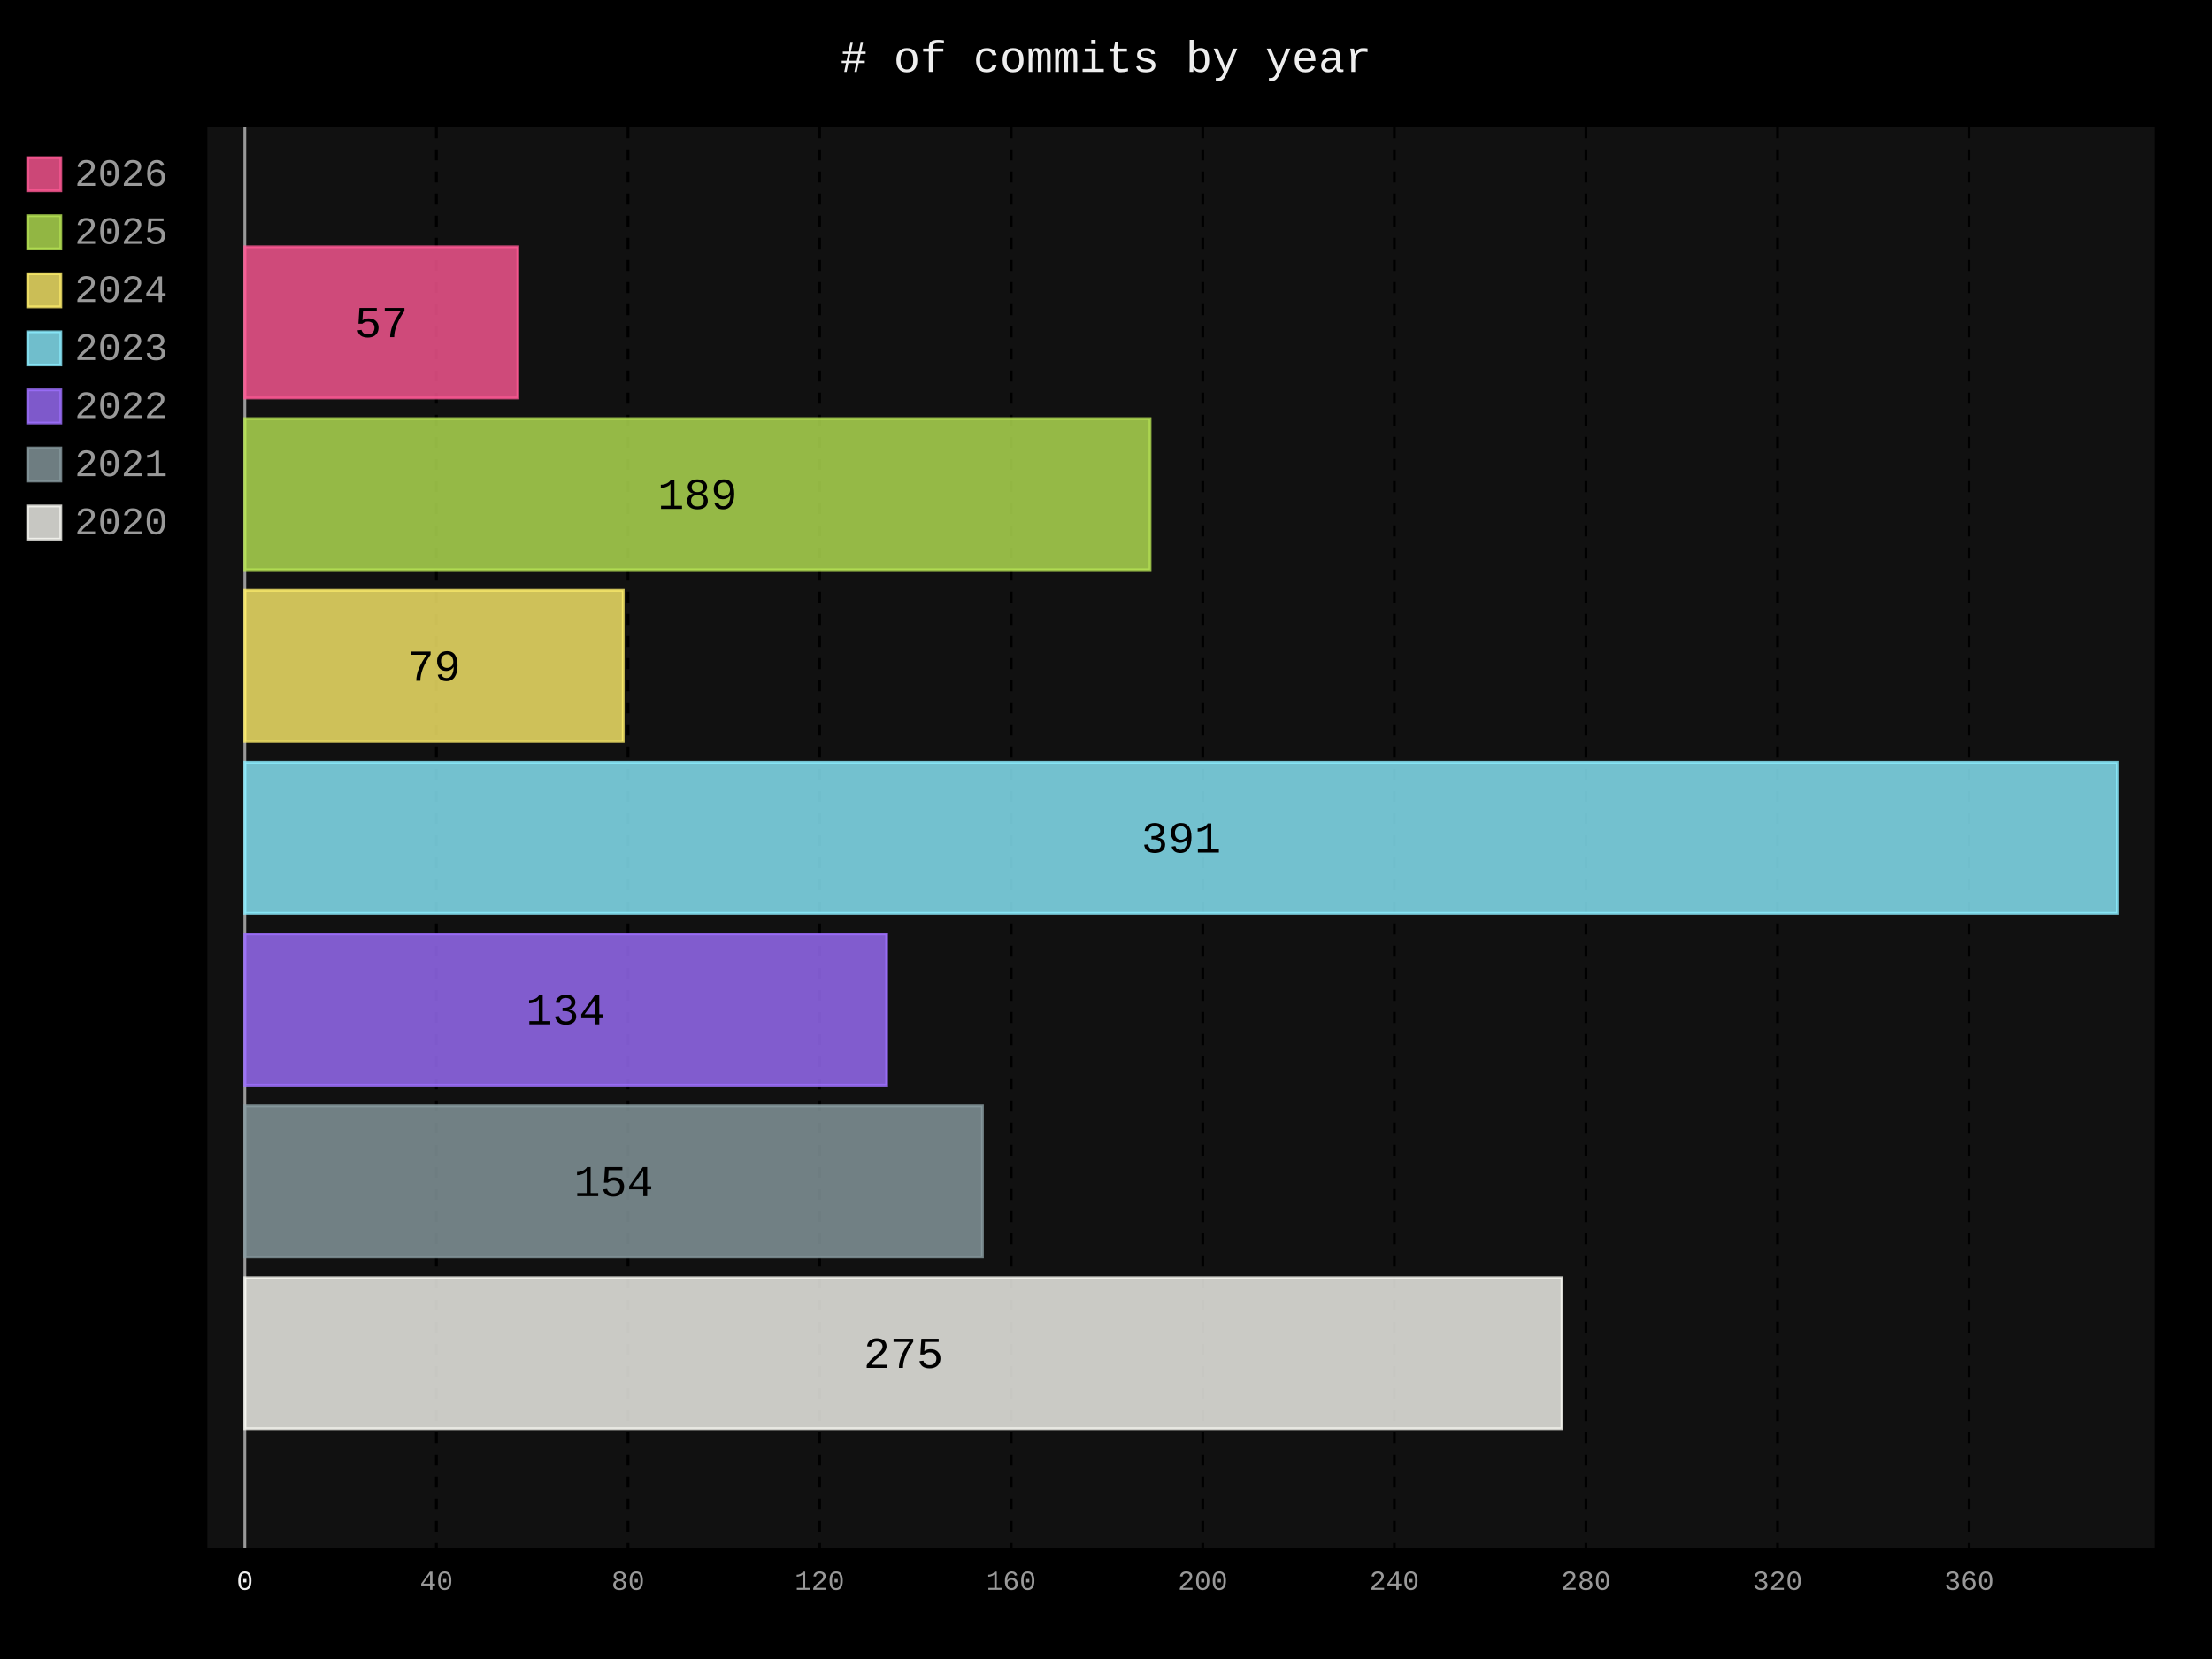
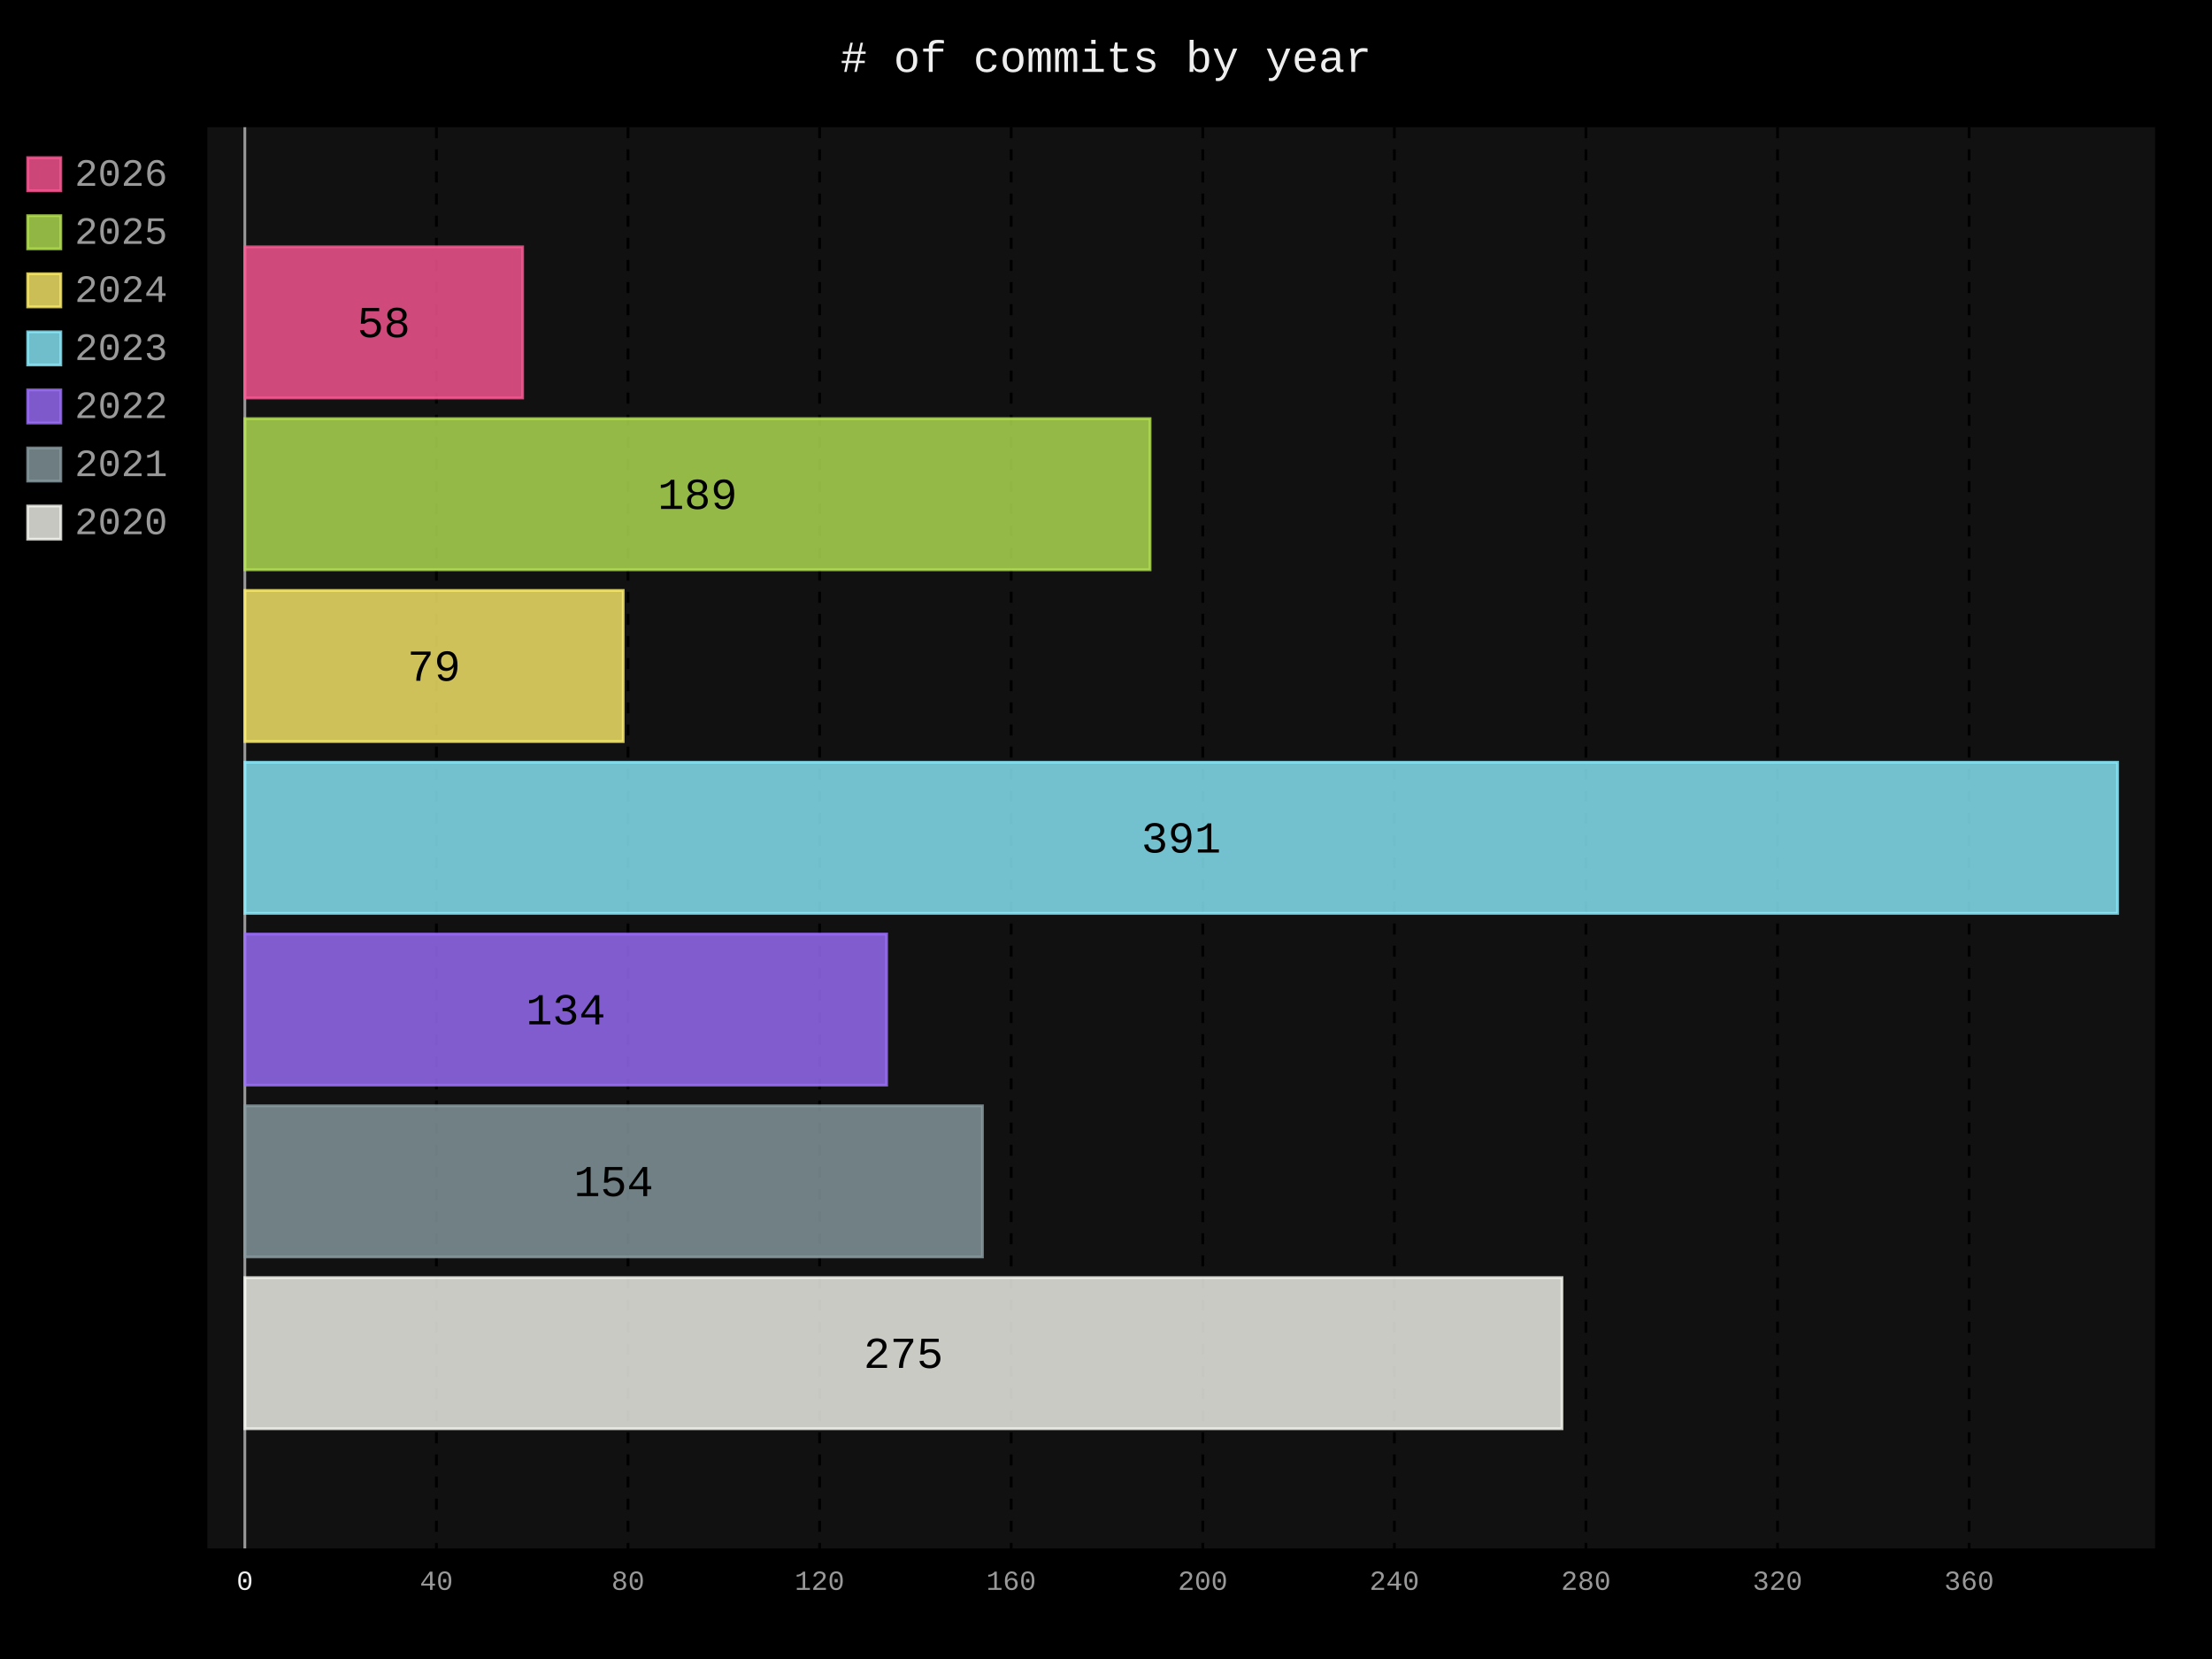
- <svg xmlns="http://www.w3.org/2000/svg" id="chart-67b7b37f-1673-40d7-9f81-91a64629f293" class="pygal-chart" viewBox="0 0 800 600">
+ <svg xmlns="http://www.w3.org/2000/svg" id="chart-731b0091-5866-4162-9586-e07c17d5c562" class="pygal-chart" viewBox="0 0 800 600">
  <defs>
-     <style type="text/css">#chart-67b7b37f-1673-40d7-9f81-91a64629f293{-webkit-user-select:none;-webkit-font-smoothing:antialiased;font-family:Consolas,"Liberation Mono",Menlo,Courier,monospace}#chart-67b7b37f-1673-40d7-9f81-91a64629f293 .title{font-family:Consolas,"Liberation Mono",Menlo,Courier,monospace;font-size:16px}#chart-67b7b37f-1673-40d7-9f81-91a64629f293 .legends .legend text{font-family:Consolas,"Liberation Mono",Menlo,Courier,monospace;font-size:14px}#chart-67b7b37f-1673-40d7-9f81-91a64629f293 .axis text{font-family:Consolas,"Liberation Mono",Menlo,Courier,monospace;font-size:10px}#chart-67b7b37f-1673-40d7-9f81-91a64629f293 .axis text.major{font-family:Consolas,"Liberation Mono",Menlo,Courier,monospace;font-size:10px}#chart-67b7b37f-1673-40d7-9f81-91a64629f293 .text-overlay text.value{font-family:Consolas,"Liberation Mono",Menlo,Courier,monospace;font-size:16px}#chart-67b7b37f-1673-40d7-9f81-91a64629f293 .text-overlay text.label{font-family:Consolas,"Liberation Mono",Menlo,Courier,monospace;font-size:10px}#chart-67b7b37f-1673-40d7-9f81-91a64629f293 .tooltip{font-family:Consolas,"Liberation Mono",Menlo,Courier,monospace;font-size:14px}#chart-67b7b37f-1673-40d7-9f81-91a64629f293 text.no_data{font-family:Consolas,"Liberation Mono",Menlo,Courier,monospace;font-size:64px}
- #chart-67b7b37f-1673-40d7-9f81-91a64629f293{background-color:black}#chart-67b7b37f-1673-40d7-9f81-91a64629f293 path,#chart-67b7b37f-1673-40d7-9f81-91a64629f293 line,#chart-67b7b37f-1673-40d7-9f81-91a64629f293 rect,#chart-67b7b37f-1673-40d7-9f81-91a64629f293 circle{-webkit-transition:250ms;-moz-transition:250ms;transition:250ms}#chart-67b7b37f-1673-40d7-9f81-91a64629f293 .graph &gt; .background{fill:black}#chart-67b7b37f-1673-40d7-9f81-91a64629f293 .plot &gt; .background{fill:#111}#chart-67b7b37f-1673-40d7-9f81-91a64629f293 .graph{fill:#999}#chart-67b7b37f-1673-40d7-9f81-91a64629f293 text.no_data{fill:#eee}#chart-67b7b37f-1673-40d7-9f81-91a64629f293 .title{fill:#eee}#chart-67b7b37f-1673-40d7-9f81-91a64629f293 .legends .legend text{fill:#999}#chart-67b7b37f-1673-40d7-9f81-91a64629f293 .legends .legend:hover text{fill:#eee}#chart-67b7b37f-1673-40d7-9f81-91a64629f293 .axis .line{stroke:#eee}#chart-67b7b37f-1673-40d7-9f81-91a64629f293 .axis .guide.line{stroke:#555}#chart-67b7b37f-1673-40d7-9f81-91a64629f293 .axis .major.line{stroke:#999}#chart-67b7b37f-1673-40d7-9f81-91a64629f293 .axis text.major{fill:#eee}#chart-67b7b37f-1673-40d7-9f81-91a64629f293 .axis.y .guides:hover .guide.line,#chart-67b7b37f-1673-40d7-9f81-91a64629f293 .line-graph .axis.x .guides:hover .guide.line,#chart-67b7b37f-1673-40d7-9f81-91a64629f293 .stackedline-graph .axis.x .guides:hover .guide.line,#chart-67b7b37f-1673-40d7-9f81-91a64629f293 .xy-graph .axis.x .guides:hover .guide.line{stroke:#eee}#chart-67b7b37f-1673-40d7-9f81-91a64629f293 .axis .guides:hover text{fill:#eee}#chart-67b7b37f-1673-40d7-9f81-91a64629f293 .reactive{fill-opacity:.8;stroke-opacity:.8;stroke-width:1}#chart-67b7b37f-1673-40d7-9f81-91a64629f293 .ci{stroke:#999}#chart-67b7b37f-1673-40d7-9f81-91a64629f293 .reactive.active,#chart-67b7b37f-1673-40d7-9f81-91a64629f293 .active .reactive{fill-opacity:.4;stroke-opacity:.9;stroke-width:4}#chart-67b7b37f-1673-40d7-9f81-91a64629f293 .ci .reactive.active{stroke-width:1.5}#chart-67b7b37f-1673-40d7-9f81-91a64629f293 .series text{fill:#eee}#chart-67b7b37f-1673-40d7-9f81-91a64629f293 .tooltip rect{fill:#111;stroke:#eee;-webkit-transition:opacity 250ms;-moz-transition:opacity 250ms;transition:opacity 250ms}#chart-67b7b37f-1673-40d7-9f81-91a64629f293 .tooltip .label{fill:#999}#chart-67b7b37f-1673-40d7-9f81-91a64629f293 .tooltip .label{fill:#999}#chart-67b7b37f-1673-40d7-9f81-91a64629f293 .tooltip .legend{font-size:.8em;fill:#555}#chart-67b7b37f-1673-40d7-9f81-91a64629f293 .tooltip .x_label{font-size:.6em;fill:#eee}#chart-67b7b37f-1673-40d7-9f81-91a64629f293 .tooltip .xlink{font-size:.5em;text-decoration:underline}#chart-67b7b37f-1673-40d7-9f81-91a64629f293 .tooltip .value{font-size:1.5em}#chart-67b7b37f-1673-40d7-9f81-91a64629f293 .bound{font-size:.5em}#chart-67b7b37f-1673-40d7-9f81-91a64629f293 .max-value{font-size:.75em;fill:#555}#chart-67b7b37f-1673-40d7-9f81-91a64629f293 .map-element{fill:#111;stroke:#555 !important}#chart-67b7b37f-1673-40d7-9f81-91a64629f293 .map-element .reactive{fill-opacity:inherit;stroke-opacity:inherit}#chart-67b7b37f-1673-40d7-9f81-91a64629f293 .color-0,#chart-67b7b37f-1673-40d7-9f81-91a64629f293 .color-0 a:visited{stroke:#ff5995;fill:#ff5995}#chart-67b7b37f-1673-40d7-9f81-91a64629f293 .color-1,#chart-67b7b37f-1673-40d7-9f81-91a64629f293 .color-1 a:visited{stroke:#b6e354;fill:#b6e354}#chart-67b7b37f-1673-40d7-9f81-91a64629f293 .color-2,#chart-67b7b37f-1673-40d7-9f81-91a64629f293 .color-2 a:visited{stroke:#feed6c;fill:#feed6c}#chart-67b7b37f-1673-40d7-9f81-91a64629f293 .color-3,#chart-67b7b37f-1673-40d7-9f81-91a64629f293 .color-3 a:visited{stroke:#8cedff;fill:#8cedff}#chart-67b7b37f-1673-40d7-9f81-91a64629f293 .color-4,#chart-67b7b37f-1673-40d7-9f81-91a64629f293 .color-4 a:visited{stroke:#9e6ffe;fill:#9e6ffe}#chart-67b7b37f-1673-40d7-9f81-91a64629f293 .color-5,#chart-67b7b37f-1673-40d7-9f81-91a64629f293 .color-5 a:visited{stroke:#899ca1;fill:#899ca1}#chart-67b7b37f-1673-40d7-9f81-91a64629f293 .color-6,#chart-67b7b37f-1673-40d7-9f81-91a64629f293 .color-6 a:visited{stroke:#f8f8f2;fill:#f8f8f2}#chart-67b7b37f-1673-40d7-9f81-91a64629f293 .text-overlay .color-0 text{fill:black}#chart-67b7b37f-1673-40d7-9f81-91a64629f293 .text-overlay .color-1 text{fill:black}#chart-67b7b37f-1673-40d7-9f81-91a64629f293 .text-overlay .color-2 text{fill:black}#chart-67b7b37f-1673-40d7-9f81-91a64629f293 .text-overlay .color-3 text{fill:black}#chart-67b7b37f-1673-40d7-9f81-91a64629f293 .text-overlay .color-4 text{fill:black}#chart-67b7b37f-1673-40d7-9f81-91a64629f293 .text-overlay .color-5 text{fill:black}#chart-67b7b37f-1673-40d7-9f81-91a64629f293 .text-overlay .color-6 text{fill:black}
- #chart-67b7b37f-1673-40d7-9f81-91a64629f293 text.no_data{text-anchor:middle}#chart-67b7b37f-1673-40d7-9f81-91a64629f293 .guide.line{fill:none}#chart-67b7b37f-1673-40d7-9f81-91a64629f293 .centered{text-anchor:middle}#chart-67b7b37f-1673-40d7-9f81-91a64629f293 .title{text-anchor:middle}#chart-67b7b37f-1673-40d7-9f81-91a64629f293 .legends .legend text{fill-opacity:1}#chart-67b7b37f-1673-40d7-9f81-91a64629f293 .axis.x text{text-anchor:middle}#chart-67b7b37f-1673-40d7-9f81-91a64629f293 .axis.x:not(.web) text[transform]{text-anchor:start}#chart-67b7b37f-1673-40d7-9f81-91a64629f293 .axis.x:not(.web) text[transform].backwards{text-anchor:end}#chart-67b7b37f-1673-40d7-9f81-91a64629f293 .axis.y text{text-anchor:end}#chart-67b7b37f-1673-40d7-9f81-91a64629f293 .axis.y text[transform].backwards{text-anchor:start}#chart-67b7b37f-1673-40d7-9f81-91a64629f293 .axis.y2 text{text-anchor:start}#chart-67b7b37f-1673-40d7-9f81-91a64629f293 .axis.y2 text[transform].backwards{text-anchor:end}#chart-67b7b37f-1673-40d7-9f81-91a64629f293 .axis .guide.line{stroke-dasharray:4,4;stroke:black}#chart-67b7b37f-1673-40d7-9f81-91a64629f293 .axis .major.guide.line{stroke-dasharray:6,6;stroke:black}#chart-67b7b37f-1673-40d7-9f81-91a64629f293 .horizontal .axis.y .guide.line,#chart-67b7b37f-1673-40d7-9f81-91a64629f293 .horizontal .axis.y2 .guide.line,#chart-67b7b37f-1673-40d7-9f81-91a64629f293 .vertical .axis.x .guide.line{opacity:0}#chart-67b7b37f-1673-40d7-9f81-91a64629f293 .horizontal .axis.always_show .guide.line,#chart-67b7b37f-1673-40d7-9f81-91a64629f293 .vertical .axis.always_show .guide.line{opacity:1 !important}#chart-67b7b37f-1673-40d7-9f81-91a64629f293 .axis.y .guides:hover .guide.line,#chart-67b7b37f-1673-40d7-9f81-91a64629f293 .axis.y2 .guides:hover .guide.line,#chart-67b7b37f-1673-40d7-9f81-91a64629f293 .axis.x .guides:hover .guide.line{opacity:1}#chart-67b7b37f-1673-40d7-9f81-91a64629f293 .axis .guides:hover text{opacity:1}#chart-67b7b37f-1673-40d7-9f81-91a64629f293 .nofill{fill:none}#chart-67b7b37f-1673-40d7-9f81-91a64629f293 .subtle-fill{fill-opacity:.2}#chart-67b7b37f-1673-40d7-9f81-91a64629f293 .dot{stroke-width:1px;fill-opacity:1;stroke-opacity:1}#chart-67b7b37f-1673-40d7-9f81-91a64629f293 .dot.active{stroke-width:5px}#chart-67b7b37f-1673-40d7-9f81-91a64629f293 .dot.negative{fill:transparent}#chart-67b7b37f-1673-40d7-9f81-91a64629f293 text,#chart-67b7b37f-1673-40d7-9f81-91a64629f293 tspan{stroke:none !important}#chart-67b7b37f-1673-40d7-9f81-91a64629f293 .series text.active{opacity:1}#chart-67b7b37f-1673-40d7-9f81-91a64629f293 .tooltip rect{fill-opacity:.95;stroke-width:.5}#chart-67b7b37f-1673-40d7-9f81-91a64629f293 .tooltip text{fill-opacity:1}#chart-67b7b37f-1673-40d7-9f81-91a64629f293 .showable{visibility:hidden}#chart-67b7b37f-1673-40d7-9f81-91a64629f293 .showable.shown{visibility:visible}#chart-67b7b37f-1673-40d7-9f81-91a64629f293 .gauge-background{fill:rgba(229,229,229,1);stroke:none}#chart-67b7b37f-1673-40d7-9f81-91a64629f293 .bg-lines{stroke:black;stroke-width:2px}</style>
+     <style type="text/css">#chart-731b0091-5866-4162-9586-e07c17d5c562{-webkit-user-select:none;-webkit-font-smoothing:antialiased;font-family:Consolas,"Liberation Mono",Menlo,Courier,monospace}#chart-731b0091-5866-4162-9586-e07c17d5c562 .title{font-family:Consolas,"Liberation Mono",Menlo,Courier,monospace;font-size:16px}#chart-731b0091-5866-4162-9586-e07c17d5c562 .legends .legend text{font-family:Consolas,"Liberation Mono",Menlo,Courier,monospace;font-size:14px}#chart-731b0091-5866-4162-9586-e07c17d5c562 .axis text{font-family:Consolas,"Liberation Mono",Menlo,Courier,monospace;font-size:10px}#chart-731b0091-5866-4162-9586-e07c17d5c562 .axis text.major{font-family:Consolas,"Liberation Mono",Menlo,Courier,monospace;font-size:10px}#chart-731b0091-5866-4162-9586-e07c17d5c562 .text-overlay text.value{font-family:Consolas,"Liberation Mono",Menlo,Courier,monospace;font-size:16px}#chart-731b0091-5866-4162-9586-e07c17d5c562 .text-overlay text.label{font-family:Consolas,"Liberation Mono",Menlo,Courier,monospace;font-size:10px}#chart-731b0091-5866-4162-9586-e07c17d5c562 .tooltip{font-family:Consolas,"Liberation Mono",Menlo,Courier,monospace;font-size:14px}#chart-731b0091-5866-4162-9586-e07c17d5c562 text.no_data{font-family:Consolas,"Liberation Mono",Menlo,Courier,monospace;font-size:64px}
+ #chart-731b0091-5866-4162-9586-e07c17d5c562{background-color:black}#chart-731b0091-5866-4162-9586-e07c17d5c562 path,#chart-731b0091-5866-4162-9586-e07c17d5c562 line,#chart-731b0091-5866-4162-9586-e07c17d5c562 rect,#chart-731b0091-5866-4162-9586-e07c17d5c562 circle{-webkit-transition:250ms;-moz-transition:250ms;transition:250ms}#chart-731b0091-5866-4162-9586-e07c17d5c562 .graph &gt; .background{fill:black}#chart-731b0091-5866-4162-9586-e07c17d5c562 .plot &gt; .background{fill:#111}#chart-731b0091-5866-4162-9586-e07c17d5c562 .graph{fill:#999}#chart-731b0091-5866-4162-9586-e07c17d5c562 text.no_data{fill:#eee}#chart-731b0091-5866-4162-9586-e07c17d5c562 .title{fill:#eee}#chart-731b0091-5866-4162-9586-e07c17d5c562 .legends .legend text{fill:#999}#chart-731b0091-5866-4162-9586-e07c17d5c562 .legends .legend:hover text{fill:#eee}#chart-731b0091-5866-4162-9586-e07c17d5c562 .axis .line{stroke:#eee}#chart-731b0091-5866-4162-9586-e07c17d5c562 .axis .guide.line{stroke:#555}#chart-731b0091-5866-4162-9586-e07c17d5c562 .axis .major.line{stroke:#999}#chart-731b0091-5866-4162-9586-e07c17d5c562 .axis text.major{fill:#eee}#chart-731b0091-5866-4162-9586-e07c17d5c562 .axis.y .guides:hover .guide.line,#chart-731b0091-5866-4162-9586-e07c17d5c562 .line-graph .axis.x .guides:hover .guide.line,#chart-731b0091-5866-4162-9586-e07c17d5c562 .stackedline-graph .axis.x .guides:hover .guide.line,#chart-731b0091-5866-4162-9586-e07c17d5c562 .xy-graph .axis.x .guides:hover .guide.line{stroke:#eee}#chart-731b0091-5866-4162-9586-e07c17d5c562 .axis .guides:hover text{fill:#eee}#chart-731b0091-5866-4162-9586-e07c17d5c562 .reactive{fill-opacity:.8;stroke-opacity:.8;stroke-width:1}#chart-731b0091-5866-4162-9586-e07c17d5c562 .ci{stroke:#999}#chart-731b0091-5866-4162-9586-e07c17d5c562 .reactive.active,#chart-731b0091-5866-4162-9586-e07c17d5c562 .active .reactive{fill-opacity:.4;stroke-opacity:.9;stroke-width:4}#chart-731b0091-5866-4162-9586-e07c17d5c562 .ci .reactive.active{stroke-width:1.5}#chart-731b0091-5866-4162-9586-e07c17d5c562 .series text{fill:#eee}#chart-731b0091-5866-4162-9586-e07c17d5c562 .tooltip rect{fill:#111;stroke:#eee;-webkit-transition:opacity 250ms;-moz-transition:opacity 250ms;transition:opacity 250ms}#chart-731b0091-5866-4162-9586-e07c17d5c562 .tooltip .label{fill:#999}#chart-731b0091-5866-4162-9586-e07c17d5c562 .tooltip .label{fill:#999}#chart-731b0091-5866-4162-9586-e07c17d5c562 .tooltip .legend{font-size:.8em;fill:#555}#chart-731b0091-5866-4162-9586-e07c17d5c562 .tooltip .x_label{font-size:.6em;fill:#eee}#chart-731b0091-5866-4162-9586-e07c17d5c562 .tooltip .xlink{font-size:.5em;text-decoration:underline}#chart-731b0091-5866-4162-9586-e07c17d5c562 .tooltip .value{font-size:1.5em}#chart-731b0091-5866-4162-9586-e07c17d5c562 .bound{font-size:.5em}#chart-731b0091-5866-4162-9586-e07c17d5c562 .max-value{font-size:.75em;fill:#555}#chart-731b0091-5866-4162-9586-e07c17d5c562 .map-element{fill:#111;stroke:#555 !important}#chart-731b0091-5866-4162-9586-e07c17d5c562 .map-element .reactive{fill-opacity:inherit;stroke-opacity:inherit}#chart-731b0091-5866-4162-9586-e07c17d5c562 .color-0,#chart-731b0091-5866-4162-9586-e07c17d5c562 .color-0 a:visited{stroke:#ff5995;fill:#ff5995}#chart-731b0091-5866-4162-9586-e07c17d5c562 .color-1,#chart-731b0091-5866-4162-9586-e07c17d5c562 .color-1 a:visited{stroke:#b6e354;fill:#b6e354}#chart-731b0091-5866-4162-9586-e07c17d5c562 .color-2,#chart-731b0091-5866-4162-9586-e07c17d5c562 .color-2 a:visited{stroke:#feed6c;fill:#feed6c}#chart-731b0091-5866-4162-9586-e07c17d5c562 .color-3,#chart-731b0091-5866-4162-9586-e07c17d5c562 .color-3 a:visited{stroke:#8cedff;fill:#8cedff}#chart-731b0091-5866-4162-9586-e07c17d5c562 .color-4,#chart-731b0091-5866-4162-9586-e07c17d5c562 .color-4 a:visited{stroke:#9e6ffe;fill:#9e6ffe}#chart-731b0091-5866-4162-9586-e07c17d5c562 .color-5,#chart-731b0091-5866-4162-9586-e07c17d5c562 .color-5 a:visited{stroke:#899ca1;fill:#899ca1}#chart-731b0091-5866-4162-9586-e07c17d5c562 .color-6,#chart-731b0091-5866-4162-9586-e07c17d5c562 .color-6 a:visited{stroke:#f8f8f2;fill:#f8f8f2}#chart-731b0091-5866-4162-9586-e07c17d5c562 .text-overlay .color-0 text{fill:black}#chart-731b0091-5866-4162-9586-e07c17d5c562 .text-overlay .color-1 text{fill:black}#chart-731b0091-5866-4162-9586-e07c17d5c562 .text-overlay .color-2 text{fill:black}#chart-731b0091-5866-4162-9586-e07c17d5c562 .text-overlay .color-3 text{fill:black}#chart-731b0091-5866-4162-9586-e07c17d5c562 .text-overlay .color-4 text{fill:black}#chart-731b0091-5866-4162-9586-e07c17d5c562 .text-overlay .color-5 text{fill:black}#chart-731b0091-5866-4162-9586-e07c17d5c562 .text-overlay .color-6 text{fill:black}
+ #chart-731b0091-5866-4162-9586-e07c17d5c562 text.no_data{text-anchor:middle}#chart-731b0091-5866-4162-9586-e07c17d5c562 .guide.line{fill:none}#chart-731b0091-5866-4162-9586-e07c17d5c562 .centered{text-anchor:middle}#chart-731b0091-5866-4162-9586-e07c17d5c562 .title{text-anchor:middle}#chart-731b0091-5866-4162-9586-e07c17d5c562 .legends .legend text{fill-opacity:1}#chart-731b0091-5866-4162-9586-e07c17d5c562 .axis.x text{text-anchor:middle}#chart-731b0091-5866-4162-9586-e07c17d5c562 .axis.x:not(.web) text[transform]{text-anchor:start}#chart-731b0091-5866-4162-9586-e07c17d5c562 .axis.x:not(.web) text[transform].backwards{text-anchor:end}#chart-731b0091-5866-4162-9586-e07c17d5c562 .axis.y text{text-anchor:end}#chart-731b0091-5866-4162-9586-e07c17d5c562 .axis.y text[transform].backwards{text-anchor:start}#chart-731b0091-5866-4162-9586-e07c17d5c562 .axis.y2 text{text-anchor:start}#chart-731b0091-5866-4162-9586-e07c17d5c562 .axis.y2 text[transform].backwards{text-anchor:end}#chart-731b0091-5866-4162-9586-e07c17d5c562 .axis .guide.line{stroke-dasharray:4,4;stroke:black}#chart-731b0091-5866-4162-9586-e07c17d5c562 .axis .major.guide.line{stroke-dasharray:6,6;stroke:black}#chart-731b0091-5866-4162-9586-e07c17d5c562 .horizontal .axis.y .guide.line,#chart-731b0091-5866-4162-9586-e07c17d5c562 .horizontal .axis.y2 .guide.line,#chart-731b0091-5866-4162-9586-e07c17d5c562 .vertical .axis.x .guide.line{opacity:0}#chart-731b0091-5866-4162-9586-e07c17d5c562 .horizontal .axis.always_show .guide.line,#chart-731b0091-5866-4162-9586-e07c17d5c562 .vertical .axis.always_show .guide.line{opacity:1 !important}#chart-731b0091-5866-4162-9586-e07c17d5c562 .axis.y .guides:hover .guide.line,#chart-731b0091-5866-4162-9586-e07c17d5c562 .axis.y2 .guides:hover .guide.line,#chart-731b0091-5866-4162-9586-e07c17d5c562 .axis.x .guides:hover .guide.line{opacity:1}#chart-731b0091-5866-4162-9586-e07c17d5c562 .axis .guides:hover text{opacity:1}#chart-731b0091-5866-4162-9586-e07c17d5c562 .nofill{fill:none}#chart-731b0091-5866-4162-9586-e07c17d5c562 .subtle-fill{fill-opacity:.2}#chart-731b0091-5866-4162-9586-e07c17d5c562 .dot{stroke-width:1px;fill-opacity:1;stroke-opacity:1}#chart-731b0091-5866-4162-9586-e07c17d5c562 .dot.active{stroke-width:5px}#chart-731b0091-5866-4162-9586-e07c17d5c562 .dot.negative{fill:transparent}#chart-731b0091-5866-4162-9586-e07c17d5c562 text,#chart-731b0091-5866-4162-9586-e07c17d5c562 tspan{stroke:none !important}#chart-731b0091-5866-4162-9586-e07c17d5c562 .series text.active{opacity:1}#chart-731b0091-5866-4162-9586-e07c17d5c562 .tooltip rect{fill-opacity:.95;stroke-width:.5}#chart-731b0091-5866-4162-9586-e07c17d5c562 .tooltip text{fill-opacity:1}#chart-731b0091-5866-4162-9586-e07c17d5c562 .showable{visibility:hidden}#chart-731b0091-5866-4162-9586-e07c17d5c562 .showable.shown{visibility:visible}#chart-731b0091-5866-4162-9586-e07c17d5c562 .gauge-background{fill:rgba(229,229,229,1);stroke:none}#chart-731b0091-5866-4162-9586-e07c17d5c562 .bg-lines{stroke:black;stroke-width:2px}</style>
  </defs>
  <g class="graph horizontalbar-graph horizontal">
    <rect x="0" y="0" width="800" height="600" class="background" />
    <g transform="translate(75, 46)" class="plot">
      <rect x="0" y="0" width="704.4" height="514" class="background" />
      <g class="axis x always_show">
        <g class="guides">
          <path d="M13.546 0 v514" class="axis major line" />
          <text x="13.546" y="529.0" class="major">0</text>
        </g>
        <g class="guides">
          <path d="M82.836 0 v514" class="guide line" />
          <text x="82.836" y="529.0" class="">40</text>
        </g>
        <g class="guides">
          <path d="M152.126 0 v514" class="guide line" />
          <text x="152.126" y="529.0" class="">80</text>
        </g>
        <g class="guides">
          <path d="M221.416 0 v514" class="guide line" />
          <text x="221.416" y="529.0" class="">120</text>
        </g>
        <g class="guides">
          <path d="M290.705 0 v514" class="guide line" />
          <text x="290.705" y="529.0" class="">160</text>
        </g>
        <g class="guides">
          <path d="M359.995 0 v514" class="guide line" />
          <text x="359.995" y="529.0" class="">200</text>
        </g>
        <g class="guides">
          <path d="M429.285 0 v514" class="guide line" />
          <text x="429.285" y="529.0" class="">240</text>
        </g>
        <g class="guides">
          <path d="M498.575 0 v514" class="guide line" />
          <text x="498.575" y="529.0" class="">280</text>
        </g>
        <g class="guides">
          <path d="M567.864 0 v514" class="guide line" />
          <text x="567.864" y="529.0" class="">320</text>
        </g>
        <g class="guides">
          <path d="M637.154 0 v514" class="guide line" />
          <text x="637.154" y="529.0" class="">360</text>
        </g>
      </g>
      <g class="series serie-6 color-6">
        <g class="bars">
          <g class="bar">
            <rect x="13.546" y="416.058" rx="0" ry="0" width="476.367" height="54.676" class="rect reactive tooltip-trigger" />
          </g>
        </g>
      </g>
      <g class="series serie-5 color-5">
        <g class="bars">
          <g class="bar">
            <rect x="13.546" y="353.926" rx="0" ry="0" width="266.766" height="54.676" class="rect reactive tooltip-trigger" />
          </g>
        </g>
      </g>
      <g class="series serie-4 color-4">
        <g class="bars">
          <g class="bar">
            <rect x="13.546" y="291.794" rx="0" ry="0" width="232.121" height="54.676" class="rect reactive tooltip-trigger" />
          </g>
        </g>
      </g>
      <g class="series serie-3 color-3">
        <g class="bars">
          <g class="bar">
            <rect x="13.546" y="229.662" rx="0" ry="0" width="677.308" height="54.676" class="rect reactive tooltip-trigger" />
          </g>
        </g>
      </g>
      <g class="series serie-2 color-2">
        <g class="bars">
          <g class="bar">
            <rect x="13.546" y="167.53" rx="0" ry="0" width="136.847" height="54.676" class="rect reactive tooltip-trigger" />
          </g>
        </g>
      </g>
      <g class="series serie-1 color-1">
        <g class="bars">
          <g class="bar">
            <rect x="13.546" y="105.398" rx="0" ry="0" width="327.394" height="54.676" class="rect reactive tooltip-trigger" />
          </g>
        </g>
      </g>
      <g class="series serie-0 color-0">
        <g class="bars">
          <g class="bar">
-             <rect x="13.546" y="43.266" rx="0" ry="0" width="98.738" height="54.676" class="rect reactive tooltip-trigger" />
+             <rect x="13.546" y="43.266" rx="0" ry="0" width="100.47" height="54.676" class="rect reactive tooltip-trigger" />
          </g>
        </g>
      </g>
    </g>
    <g class="titles">
      <text x="400.0" y="26" class="title plot_title"># of commits by year</text>
    </g>
    <g transform="translate(75, 46)" class="plot overlay">
      <g class="series serie-6 color-6" />
      <g class="series serie-5 color-5" />
      <g class="series serie-4 color-4" />
      <g class="series serie-3 color-3" />
      <g class="series serie-2 color-2" />
      <g class="series serie-1 color-1" />
      <g class="series serie-0 color-0" />
    </g>
    <g transform="translate(75, 46)" class="plot text-overlay">
      <g class="series serie-6 color-6">
        <text text-anchor="middle" x="251.73" y="448.729" class="value">275</text>
      </g>
      <g class="series serie-5 color-5">
        <text text-anchor="middle" x="146.929" y="386.597" class="value">154</text>
      </g>
      <g class="series serie-4 color-4">
        <text text-anchor="middle" x="129.607" y="324.465" class="value">134</text>
      </g>
      <g class="series serie-3 color-3">
        <text text-anchor="middle" x="352.2" y="262.333" class="value">391</text>
      </g>
      <g class="series serie-2 color-2">
        <text text-anchor="middle" x="81.97" y="200.201" class="value">79</text>
      </g>
      <g class="series serie-1 color-1">
        <text text-anchor="middle" x="177.243" y="138.07" class="value">189</text>
      </g>
      <g class="series serie-0 color-0">
-         <text text-anchor="middle" x="62.915" y="75.938" class="value">57</text>
+         <text text-anchor="middle" x="63.781" y="75.938" class="value">58</text>
      </g>
    </g>
    <g transform="translate(75, 46)" class="plot tooltip-overlay">
      <g transform="translate(0 0)" style="opacity: 0" class="tooltip">
        <rect rx="0" ry="0" width="0" height="0" class="tooltip-box" />
        <g class="text" />
      </g>
    </g>
    <g transform="translate(10, 56)" class="legends">
      <g id="activate-serie-0" class="legend reactive activate-serie">
        <rect x="0.0" y="1.0" width="12" height="12" class="color-0 reactive" />
        <text x="17.0" y="11.2">2026</text>
      </g>
      <g id="activate-serie-1" class="legend reactive activate-serie">
        <rect x="0.0" y="22.0" width="12" height="12" class="color-1 reactive" />
        <text x="17.0" y="32.2">2025</text>
      </g>
      <g id="activate-serie-2" class="legend reactive activate-serie">
        <rect x="0.0" y="43.0" width="12" height="12" class="color-2 reactive" />
        <text x="17.0" y="53.2">2024</text>
      </g>
      <g id="activate-serie-3" class="legend reactive activate-serie">
        <rect x="0.0" y="64.0" width="12" height="12" class="color-3 reactive" />
        <text x="17.0" y="74.2">2023</text>
      </g>
      <g id="activate-serie-4" class="legend reactive activate-serie">
        <rect x="0.0" y="85.0" width="12" height="12" class="color-4 reactive" />
        <text x="17.0" y="95.2">2022</text>
      </g>
      <g id="activate-serie-5" class="legend reactive activate-serie">
        <rect x="0.0" y="106.0" width="12" height="12" class="color-5 reactive" />
        <text x="17.0" y="116.2">2021</text>
      </g>
      <g id="activate-serie-6" class="legend reactive activate-serie">
        <rect x="0.0" y="127.0" width="12" height="12" class="color-6 reactive" />
        <text x="17.0" y="137.2">2020</text>
      </g>
    </g>
    <g transform="translate(790, 56)" class="legends" />
  </g>
</svg>
